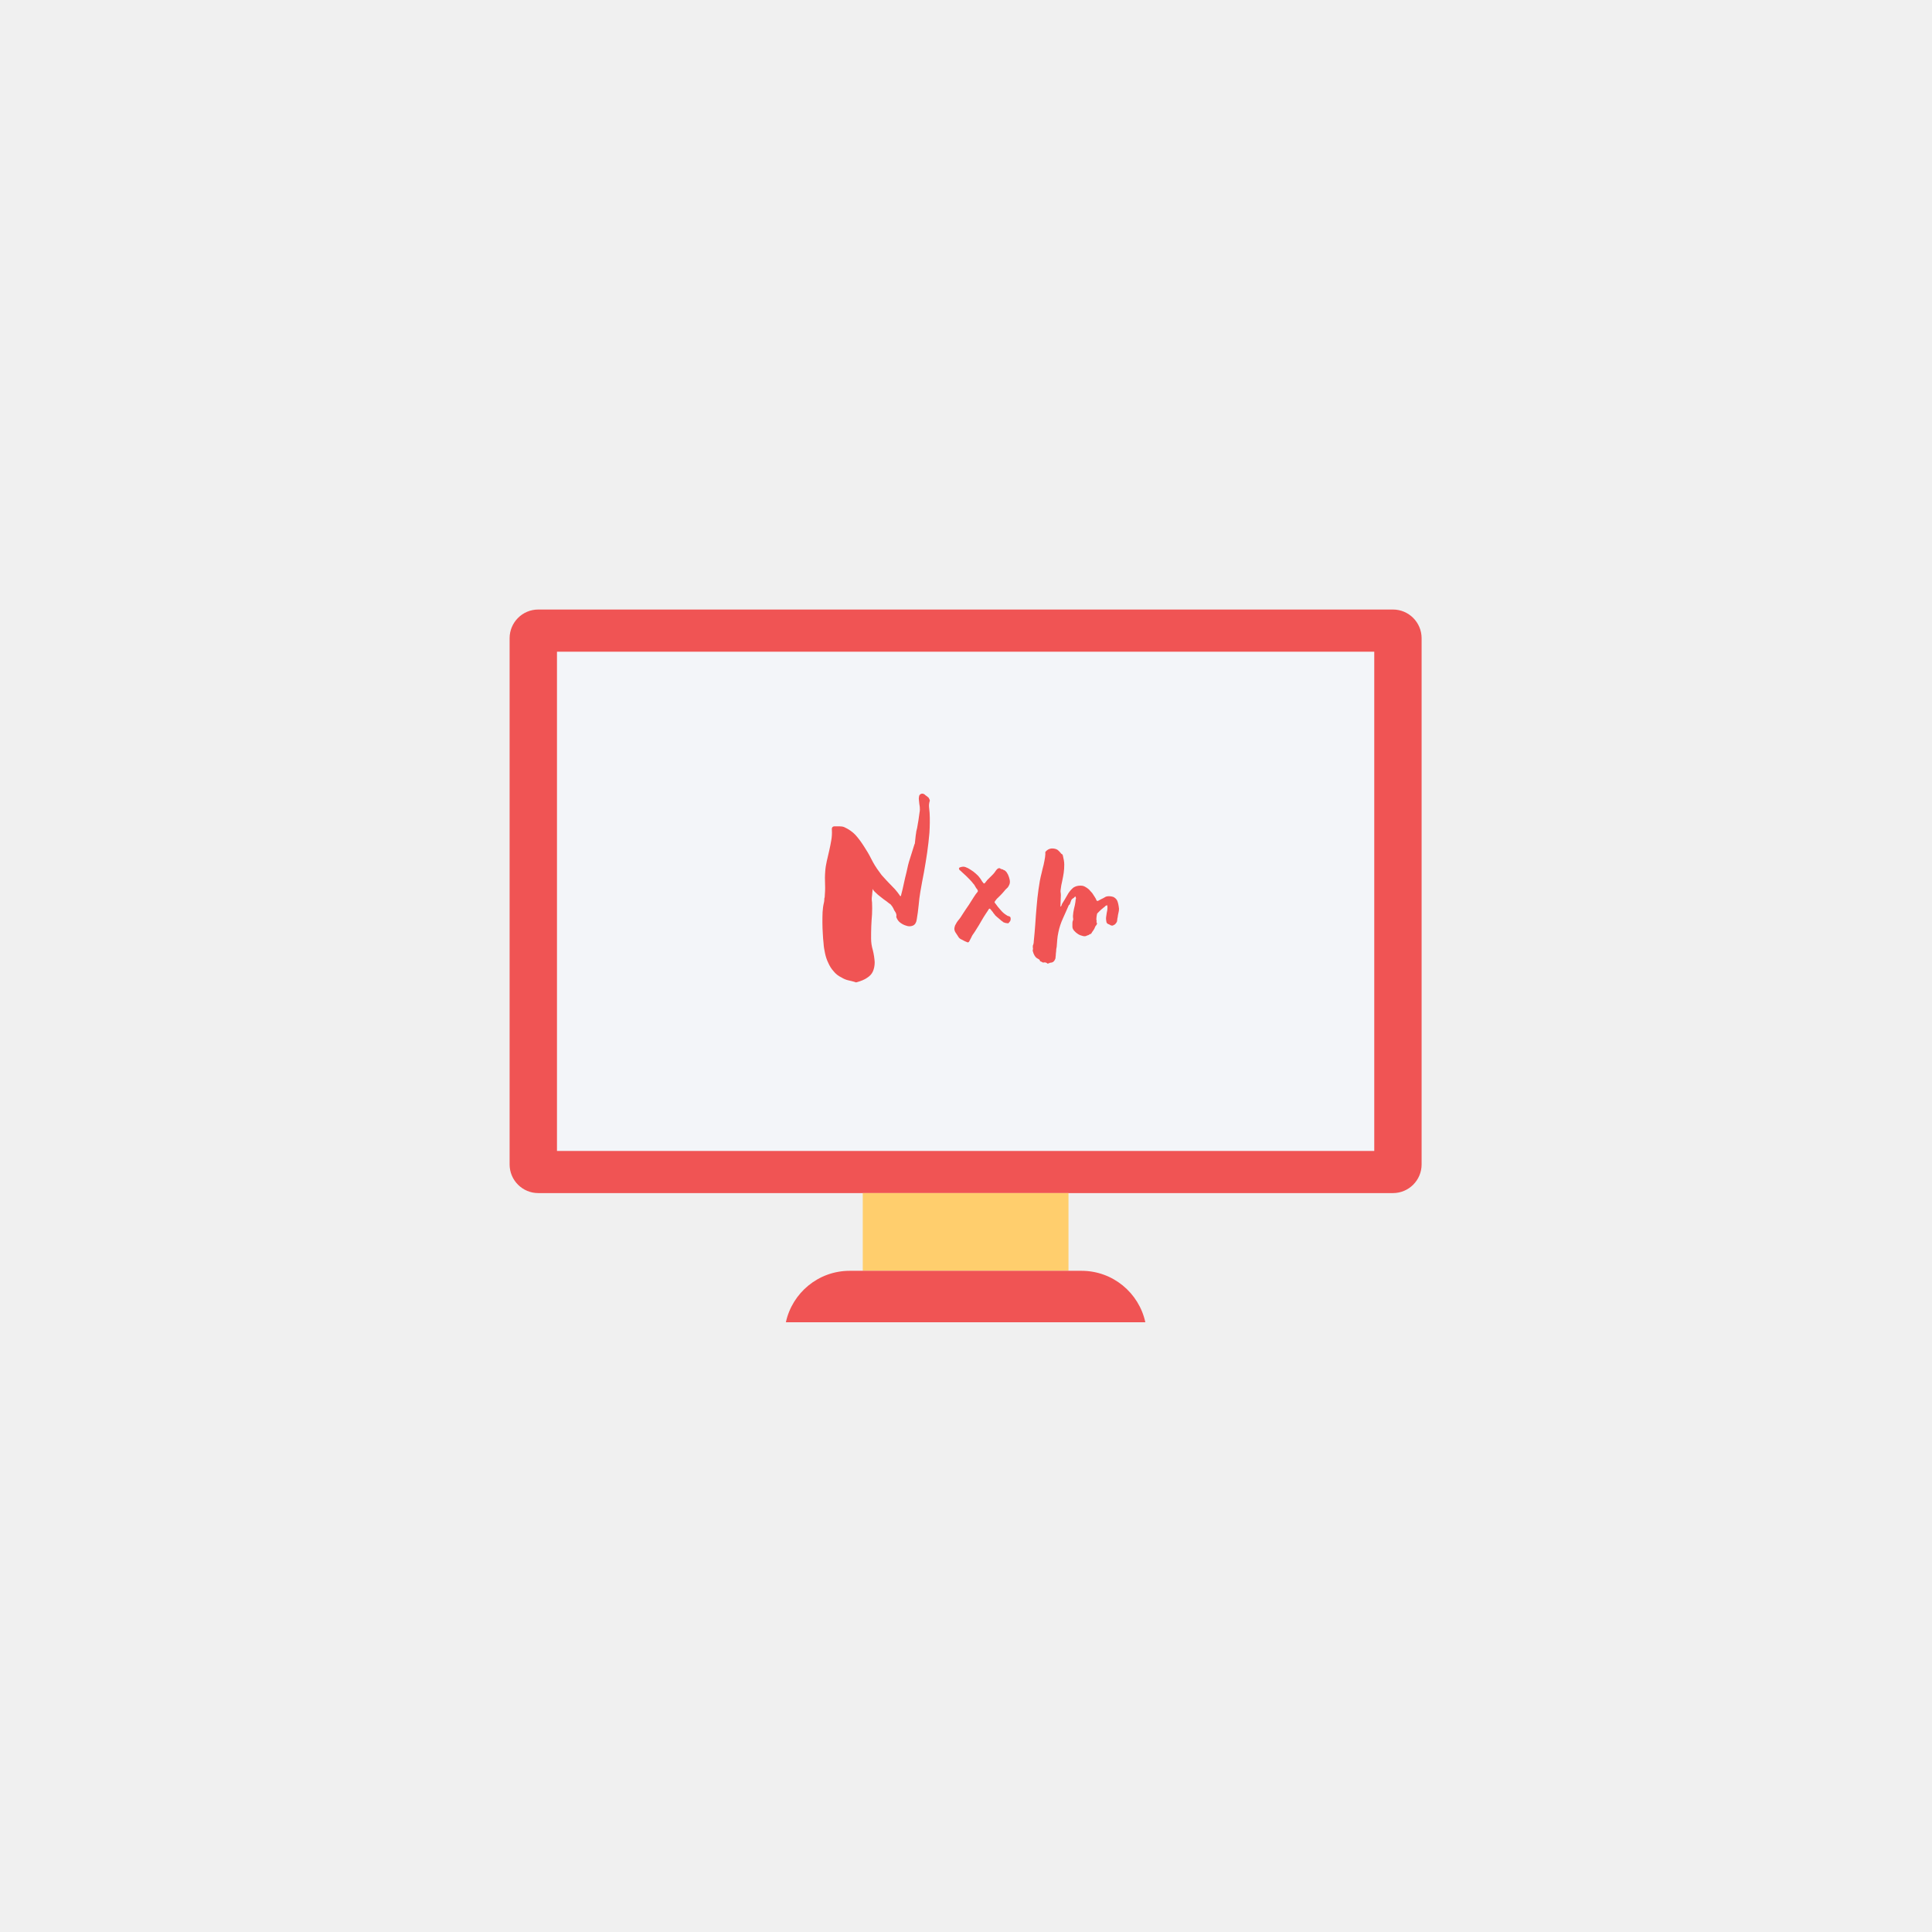
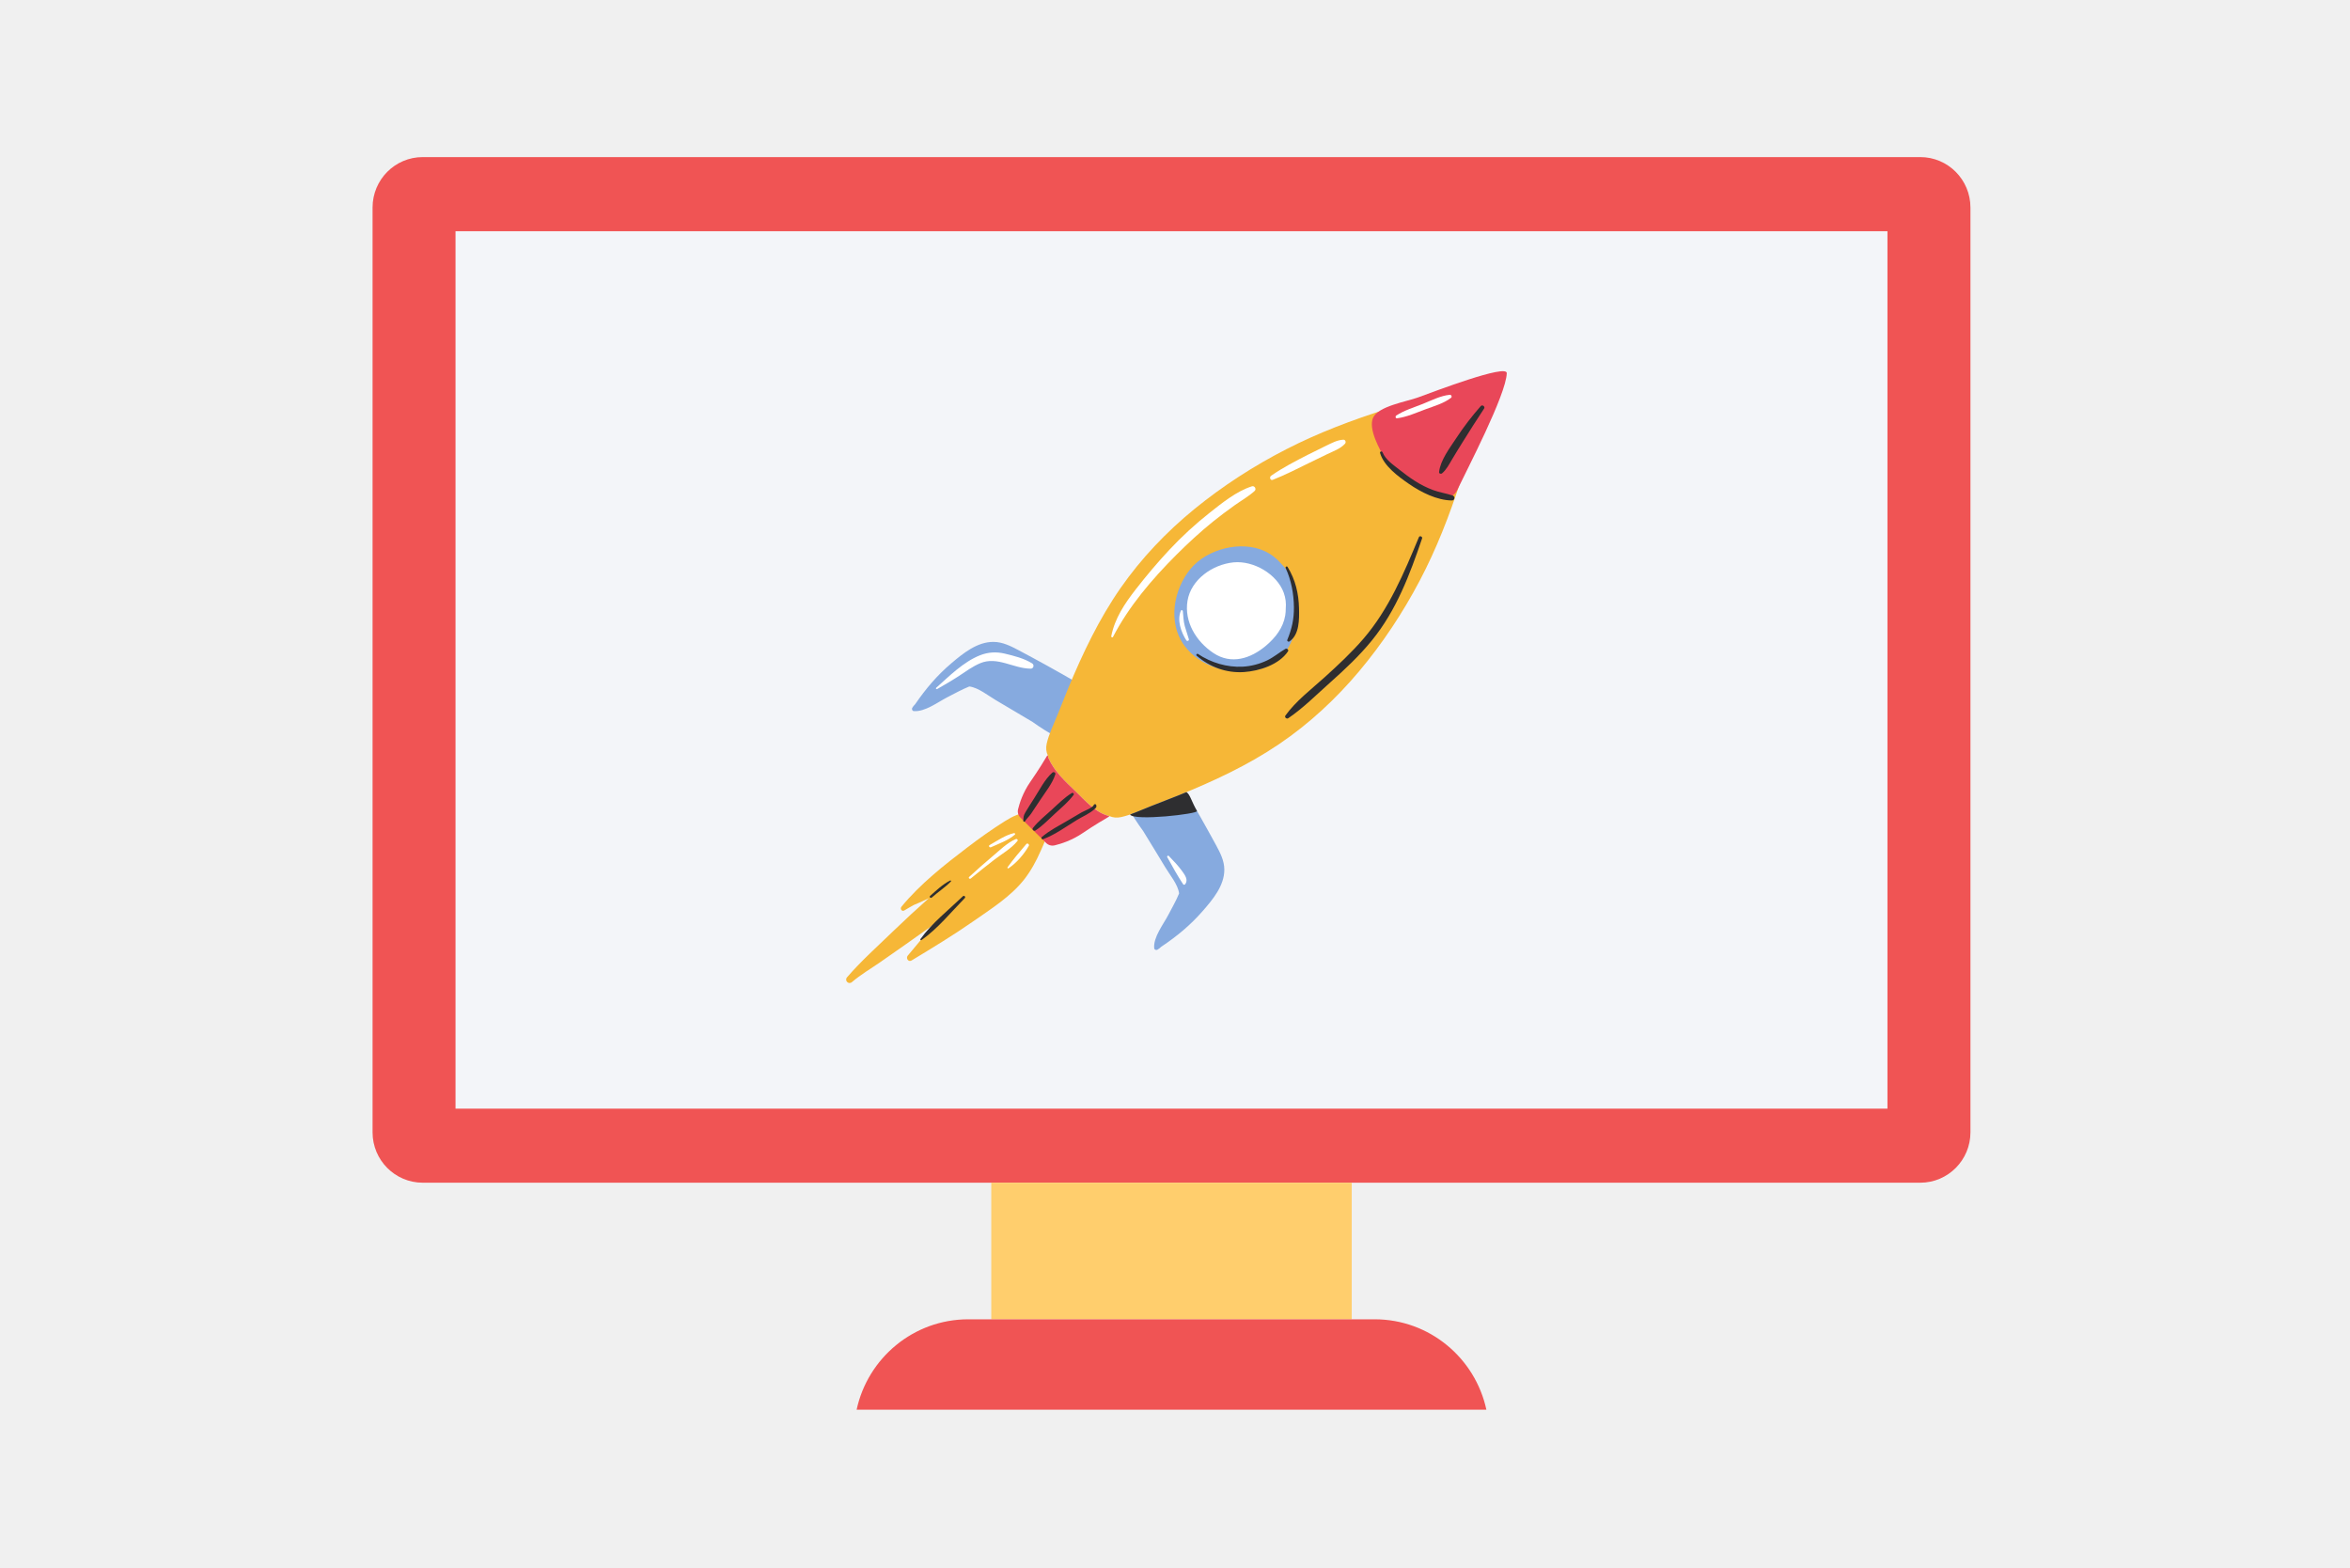
- <svg xmlns="http://www.w3.org/2000/svg" width="375" viewBox="0 0 375 375" height="375" version="1.0">
+ <svg xmlns="http://www.w3.org/2000/svg" width="224.88" viewBox="0 0 224.88 150" height="150" version="1.0">
  <defs>
    <clipPath id="a">
-       <path d="M 98.609 118.324 L 276 118.324 L 276 232 L 98.609 232 Z M 98.609 118.324" />
+       <path d="M 74.625 45.625 L 150.332 45.625 L 150.332 92.848 L 74.625 92.848 Z M 74.625 45.625" />
    </clipPath>
    <clipPath id="b">
-       <path d="M 152 246 L 223 246 L 223 256.648 L 152 256.648 Z M 152 246" />
+       <path d="M 35.379 15.031 L 188.91 15.031 L 188.91 114 L 35.379 114 Z M 35.379 15.031" />
+     </clipPath>
+     <clipPath id="c">
+       <path d="M 81 126 L 143 126 L 143 134.895 L 81 134.895 Z M 81 126" />
+     </clipPath>
+     <clipPath id="d">
+       <path d="M 80.969 39 L 139.891 39 L 139.891 94.055 L 80.969 94.055 Z M 80.969 39" />
+     </clipPath>
+     <clipPath id="e">
+       <path d="M 97 35 L 144.242 35 L 144.242 81 L 97 81 Z M 97 35" />
    </clipPath>
  </defs>
  <g clip-path="url(#a)">
-     <path fill="#F05454" d="M 275.934 226.012 C 275.934 229.082 273.445 231.578 270.371 231.578 L 104.477 231.578 C 101.402 231.578 98.914 229.082 98.914 226.012 L 98.914 123.883 C 98.914 120.805 101.402 118.309 104.477 118.309 L 270.371 118.309 C 273.445 118.309 275.934 120.805 275.934 123.883 L 275.934 226.012" />
+     <path fill="#FFF" d="M 64.105 45.938 L 150.359 45.938 L 150.359 92.535 L 64.105 92.535 Z M 64.105 45.938" />
+     <path fill="#070404" d="M 150.359 92.848 L 64.105 92.848 C 63.93 92.848 63.789 92.711 63.789 92.535 L 63.789 45.938 C 63.789 45.762 63.93 45.625 64.105 45.625 L 150.359 45.625 C 150.539 45.625 150.68 45.762 150.68 45.938 L 150.68 92.535 C 150.68 92.711 150.539 92.848 150.359 92.848 Z M 64.422 92.219 L 150.043 92.219 L 150.043 46.254 L 64.422 46.254 Z M 64.422 92.219" />
  </g>
-   <path fill="#F3F5F9" d="M 266.742 223.398 L 108.109 223.398 L 108.109 126.496 L 266.742 126.496 L 266.742 223.398" />
-   <path fill="#FFCE6D" d="M 207.391 246.664 L 167.461 246.664 L 167.461 231.578 L 207.391 231.578 L 207.391 246.664" />
  <g clip-path="url(#b)">
-     <path fill="#F05454" d="M 222.309 256.648 C 221.074 250.941 216 246.664 209.93 246.664 L 164.918 246.664 C 158.848 246.664 153.773 250.941 152.539 256.648 L 222.309 256.648" />
+     <path fill="#F05454" d="M 188.559 108.352 C 188.559 111.008 186.41 113.172 183.754 113.172 L 40.457 113.172 C 37.797 113.172 35.652 111.008 35.652 108.352 L 35.652 19.859 C 35.652 17.195 37.797 15.031 40.457 15.031 L 183.754 15.031 C 186.41 15.031 188.559 17.195 188.559 19.859 L 188.559 108.352" />
  </g>
-   <g fill="#F05454">
-     <g>
-       <g>
-         <path d="M 17.242 -5.809 C 17.098 -5.883 17.059 -5.918 17.059 -5.992 C 16.766 -6.398 16.473 -6.801 16.141 -7.168 C 15.773 -7.535 15.441 -7.906 15.074 -8.273 C 14.707 -8.641 14.375 -9.008 14.043 -9.375 C 13.676 -9.742 13.383 -10.109 13.09 -10.551 C 12.5 -11.324 11.984 -12.168 11.543 -13.051 C 11.102 -13.934 10.625 -14.742 10.109 -15.516 C 9.594 -16.324 9.082 -17.023 8.492 -17.684 C 7.906 -18.309 7.168 -18.824 6.285 -19.227 C 5.992 -19.34 5.699 -19.375 5.406 -19.375 C 5.109 -19.375 4.816 -19.375 4.523 -19.375 C 4.043 -19.41 3.824 -19.156 3.898 -18.641 C 3.934 -17.977 3.898 -17.352 3.785 -16.691 C 3.676 -16.031 3.531 -15.332 3.383 -14.668 C 3.234 -13.969 3.051 -13.273 2.906 -12.609 C 2.758 -11.949 2.648 -11.285 2.609 -10.66 C 2.535 -9.781 2.535 -8.934 2.574 -8.125 C 2.609 -7.281 2.574 -6.434 2.5 -5.59 C 2.426 -5.441 2.426 -5.258 2.426 -5.109 C 2.426 -4.926 2.391 -4.742 2.352 -4.559 C 2.207 -3.969 2.133 -3.383 2.094 -2.719 C 2.059 -2.059 2.059 -1.359 2.059 -0.66 C 2.059 0.035 2.094 0.734 2.133 1.398 C 2.168 2.094 2.207 2.719 2.281 3.309 C 2.316 3.969 2.426 4.633 2.574 5.293 C 2.719 5.957 2.906 6.543 3.199 7.133 C 3.457 7.719 3.785 8.273 4.227 8.75 C 4.633 9.266 5.148 9.668 5.773 9.965 C 6.176 10.219 6.617 10.406 7.094 10.516 C 7.574 10.625 8.051 10.734 8.492 10.883 C 8.531 10.918 8.566 10.918 8.602 10.918 C 8.602 10.918 8.641 10.883 8.715 10.883 C 9.559 10.66 10.258 10.367 10.773 10 C 11.285 9.668 11.656 9.266 11.875 8.75 C 12.094 8.234 12.207 7.648 12.207 6.984 C 12.168 6.324 12.059 5.516 11.84 4.633 C 11.617 3.898 11.508 3.16 11.508 2.391 C 11.508 1.617 11.508 0.844 11.543 0.035 C 11.582 -0.734 11.617 -1.508 11.691 -2.316 C 11.727 -3.125 11.727 -3.898 11.691 -4.633 C 11.617 -5.074 11.617 -5.477 11.691 -5.918 C 11.727 -6.359 11.766 -6.801 11.84 -7.281 C 11.84 -7.133 11.984 -6.875 12.316 -6.582 C 12.609 -6.285 12.977 -5.957 13.383 -5.66 C 13.785 -5.332 14.191 -5.035 14.559 -4.781 C 14.926 -4.484 15.148 -4.301 15.293 -4.227 C 15.516 -3.969 15.699 -3.715 15.809 -3.492 C 15.918 -3.199 16.066 -2.941 16.25 -2.684 C 16.398 -2.426 16.473 -2.133 16.398 -1.801 C 16.398 -1.766 16.398 -1.727 16.434 -1.691 C 16.434 -1.656 16.473 -1.617 16.473 -1.582 C 16.656 -1.176 16.91 -0.844 17.242 -0.625 C 17.535 -0.406 17.906 -0.219 18.273 -0.109 C 18.75 0.074 19.191 0.074 19.633 -0.109 C 20.035 -0.293 20.293 -0.699 20.367 -1.285 C 20.516 -2.207 20.66 -3.125 20.734 -4.008 C 20.809 -4.891 20.918 -5.773 21.066 -6.656 C 21.285 -7.906 21.508 -9.156 21.766 -10.441 C 21.984 -11.691 22.207 -12.977 22.391 -14.266 C 22.574 -15.551 22.723 -16.84 22.832 -18.125 C 22.906 -19.41 22.941 -20.699 22.867 -21.984 C 22.832 -22.352 22.793 -22.758 22.758 -23.125 C 22.723 -23.492 22.758 -23.898 22.906 -24.34 C 22.906 -24.41 22.906 -24.484 22.832 -24.633 C 22.758 -24.742 22.723 -24.852 22.684 -24.926 C 22.535 -25.035 22.426 -25.148 22.281 -25.258 C 22.133 -25.332 22.023 -25.441 21.91 -25.551 C 21.656 -25.734 21.398 -25.773 21.176 -25.66 C 20.957 -25.551 20.809 -25.367 20.809 -25.109 C 20.773 -24.965 20.773 -24.816 20.773 -24.668 C 20.773 -24.523 20.809 -24.41 20.809 -24.301 C 20.848 -23.934 20.883 -23.531 20.957 -23.16 C 20.992 -22.793 20.992 -22.426 20.918 -22.098 C 20.848 -21.582 20.773 -21.066 20.699 -20.551 C 20.625 -20.035 20.516 -19.559 20.441 -19.043 C 20.406 -18.898 20.367 -18.75 20.332 -18.602 C 20.293 -18.457 20.258 -18.309 20.258 -18.16 C 20.184 -17.793 20.148 -17.426 20.109 -17.059 C 20.074 -16.691 20.035 -16.359 20 -16.031 L 19.926 -15.883 C 19.633 -15 19.375 -14.082 19.082 -13.199 C 18.785 -12.316 18.566 -11.398 18.383 -10.477 C 18.199 -9.742 18.016 -9.008 17.867 -8.273 C 17.723 -7.535 17.535 -6.801 17.352 -6.102 C 17.352 -5.992 17.316 -5.883 17.242 -5.809 Z M 17.242 -5.809" transform="translate(157.57 179.766)" />
-       </g>
-     </g>
+   <path fill="#F3F5F9" d="M 180.617 106.086 L 43.59 106.086 L 43.59 22.125 L 180.617 22.125 L 180.617 106.086" />
+   <path fill="#FFCE6D" d="M 129.352 126.242 L 94.859 126.242 L 94.859 113.172 L 129.352 113.172 L 129.352 126.242" />
+   <g clip-path="url(#c)">
+     <path fill="#F05454" d="M 142.238 134.895 C 141.172 129.949 136.789 126.242 131.547 126.242 L 92.664 126.242 C 87.418 126.242 83.039 129.949 81.973 134.895 L 142.238 134.895" />
  </g>
-   <g fill="#F05454">
-     <g>
-       <g>
-         <path d="M 9.301 -10.992 C 9.043 -11.031 8.824 -11.102 8.676 -11.25 C 8.641 -11.25 8.602 -11.25 8.566 -11.25 C 8.531 -11.25 8.492 -11.25 8.457 -11.25 C 8.234 -11.176 8.09 -11.031 7.977 -10.883 L 7.609 -10.367 C 7.316 -10 6.984 -9.707 6.691 -9.41 C 6.359 -9.117 6.066 -8.785 5.809 -8.418 C 5.66 -8.234 5.551 -8.234 5.441 -8.418 C 5.293 -8.566 5.148 -8.785 5.035 -9.008 C 4.891 -9.227 4.707 -9.484 4.449 -9.781 C 4.156 -10.074 3.859 -10.332 3.531 -10.59 C 3.16 -10.844 2.832 -11.066 2.5 -11.25 C 2.133 -11.434 1.84 -11.543 1.582 -11.543 C 1.434 -11.543 1.215 -11.508 0.992 -11.434 C 0.734 -11.359 0.66 -11.215 0.809 -10.992 C 0.809 -10.918 0.844 -10.883 0.918 -10.844 C 0.957 -10.809 0.992 -10.773 1.066 -10.734 C 1.215 -10.59 1.434 -10.367 1.691 -10.148 C 1.949 -9.926 2.207 -9.668 2.465 -9.41 C 2.719 -9.156 2.977 -8.898 3.199 -8.641 C 3.418 -8.383 3.566 -8.16 3.715 -8.016 C 3.785 -7.867 3.898 -7.719 3.969 -7.574 C 4.043 -7.426 4.156 -7.281 4.266 -7.168 C 4.375 -7.023 4.41 -6.875 4.41 -6.801 C 4.41 -6.727 4.34 -6.617 4.227 -6.508 C 4.082 -6.359 3.898 -6.066 3.602 -5.625 C 3.309 -5.148 2.977 -4.633 2.648 -4.117 C 2.281 -3.602 1.949 -3.09 1.656 -2.648 C 1.359 -2.168 1.141 -1.875 1.066 -1.727 C 0.918 -1.508 0.734 -1.285 0.551 -1.066 C 0.367 -0.844 0.219 -0.59 0.109 -0.367 C -0.035 -0.148 -0.109 0.109 -0.148 0.367 C -0.184 0.66 -0.109 0.918 0.035 1.176 C 0.219 1.469 0.406 1.727 0.59 2.023 C 0.734 2.316 0.992 2.5 1.359 2.648 C 1.508 2.719 1.691 2.832 1.84 2.906 C 1.984 2.977 2.168 3.051 2.352 3.125 C 2.5 3.199 2.609 3.125 2.719 2.977 C 2.867 2.719 3.016 2.426 3.16 2.133 C 3.273 1.84 3.457 1.582 3.676 1.285 C 3.75 1.215 3.898 0.918 4.191 0.477 C 4.484 0.035 4.781 -0.477 5.074 -0.992 C 5.367 -1.508 5.66 -1.984 5.957 -2.426 C 6.25 -2.867 6.434 -3.125 6.508 -3.273 C 6.582 -3.418 6.691 -3.457 6.84 -3.309 C 6.91 -3.234 6.949 -3.16 6.984 -3.125 C 7.094 -2.977 7.207 -2.867 7.316 -2.719 C 7.391 -2.574 7.5 -2.426 7.648 -2.281 C 7.719 -2.133 7.832 -2.023 7.941 -1.949 C 8.016 -1.875 8.125 -1.766 8.273 -1.656 C 8.418 -1.508 8.602 -1.398 8.75 -1.25 C 8.898 -1.102 9.043 -0.992 9.227 -0.883 C 9.301 -0.773 9.449 -0.699 9.633 -0.66 C 9.742 -0.625 9.852 -0.59 9.965 -0.59 C 10.074 -0.59 10.184 -0.551 10.332 -0.551 C 10.367 -0.625 10.406 -0.66 10.477 -0.734 C 10.551 -0.809 10.59 -0.883 10.66 -0.957 C 10.773 -1.141 10.809 -1.398 10.734 -1.691 C 10.699 -1.801 10.59 -1.875 10.406 -1.949 C 10.332 -1.949 10.219 -1.949 10.148 -2.023 C 9.633 -2.316 9.227 -2.648 8.859 -3.09 C 8.492 -3.492 8.125 -3.934 7.793 -4.41 C 7.684 -4.523 7.648 -4.594 7.648 -4.668 C 7.648 -4.707 7.684 -4.781 7.793 -4.926 C 8.016 -5.258 8.309 -5.551 8.641 -5.844 C 8.934 -6.141 9.227 -6.434 9.523 -6.801 C 9.668 -6.984 9.816 -7.168 10.035 -7.352 C 10.219 -7.5 10.367 -7.719 10.477 -7.977 C 10.625 -8.273 10.66 -8.602 10.59 -8.969 C 10.516 -9.34 10.406 -9.668 10.258 -10 C 10.184 -10.148 10.074 -10.293 10 -10.441 C 9.891 -10.59 9.781 -10.699 9.633 -10.809 C 9.559 -10.844 9.523 -10.883 9.449 -10.883 C 9.375 -10.883 9.34 -10.918 9.301 -10.992 Z M 9.301 -10.992" transform="translate(185.398 179.766)" />
-       </g>
-     </g>
+   <path fill="#86AADF" d="M 123.375 54.453 C 123.207 54.219 123.012 53.996 122.805 53.789 C 122.336 53.242 121.781 52.812 121.145 52.52 C 120.461 52.199 119.652 52.031 118.809 52.031 C 116.855 52.031 114.867 52.906 113.742 54.266 C 112.141 56.195 111.379 59.527 113.121 61.906 C 114.32 63.543 116.34 64.484 118.664 64.484 C 119.195 64.484 119.73 64.438 120.254 64.336 C 122.68 63.879 124.199 61.906 124.43 58.918 C 124.57 57.074 124.227 55.613 123.375 54.453 Z M 114.844 78.125 C 114.328 77.219 113.801 76.324 113.27 75.43 C 112.828 74.688 112.43 73.938 111.758 73.379 C 111.574 73.227 111.332 73.348 111.238 73.535 C 111.199 73.52 111.156 73.512 111.109 73.512 C 109.805 73.488 108.113 73.164 106.84 73.41 C 106.141 73.547 106.461 74.547 106.98 75.383 C 107.121 75.723 107.293 76.047 107.48 76.367 C 107.613 76.656 107.777 76.938 107.902 77.18 C 108.34 78.008 108.852 78.777 109.395 79.523 C 109.523 79.73 109.648 79.938 109.777 80.148 C 110.355 81.094 110.938 82.035 111.508 82.988 C 111.914 83.676 112.734 84.645 112.832 85.492 C 112.539 86.207 112.141 86.891 111.793 87.559 C 111.316 88.465 110.352 89.684 110.449 90.738 C 110.461 90.871 110.637 90.941 110.746 90.883 C 110.887 90.805 111.004 90.707 111.113 90.602 C 112.609 89.602 113.898 88.543 115.086 87.18 C 116.051 86.078 117.168 84.75 117.16 83.207 C 117.156 82.344 116.762 81.598 116.359 80.852 C 115.867 79.938 115.352 79.031 114.844 78.125 Z M 104.879 67.262 C 104.891 67.301 104.902 67.344 104.902 67.391 C 104.926 68.676 105.254 70.344 105.004 71.602 C 104.867 72.289 103.852 71.973 103.004 71.461 C 102.66 71.32 102.332 71.152 102.008 70.969 C 101.711 70.84 101.426 70.676 101.184 70.555 C 100.344 70.121 99.562 69.617 98.809 69.082 C 98.598 68.957 98.387 68.828 98.172 68.703 C 97.215 68.133 96.258 67.559 95.293 66.996 C 94.598 66.594 93.617 65.785 92.754 65.688 C 92.031 65.98 91.336 66.371 90.66 66.715 C 89.738 67.188 88.504 68.137 87.438 68.043 C 87.301 68.031 87.23 67.855 87.289 67.746 C 87.367 67.609 87.465 67.492 87.574 67.387 C 88.59 65.91 89.66 64.637 91.043 63.465 C 92.164 62.516 93.508 61.414 95.07 61.422 C 95.945 61.426 96.703 61.816 97.461 62.211 C 98.387 62.699 99.305 63.203 100.223 63.707 C 101.141 64.211 102.051 64.734 102.957 65.258 C 103.711 65.695 104.469 66.086 105.035 66.75 C 105.191 66.93 105.066 67.172 104.879 67.262" />
+   <g clip-path="url(#d)">
+     <path fill="#F6B737" d="M 123.172 54.598 C 123.004 54.371 122.816 54.156 122.617 53.957 C 122.191 53.453 121.66 53.035 121.039 52.742 C 118.762 51.684 115.512 52.523 113.938 54.422 C 112.281 56.422 111.738 59.59 113.324 61.758 C 114.883 63.887 117.68 64.566 120.207 64.094 C 122.844 63.594 123.988 61.363 124.176 58.898 C 124.293 57.387 124.094 55.855 123.172 54.598 Z M 139.754 46.09 C 138.68 49.363 137.465 52.516 135.852 55.574 C 134.234 58.645 132.297 61.57 130.059 64.234 C 127.832 66.883 125.273 69.258 122.395 71.207 C 119.387 73.242 116.074 74.777 112.707 76.137 C 111.84 76.484 110.973 76.824 110.102 77.156 C 109.191 77.504 108.246 77.977 107.293 78.184 C 106.879 78.277 106.508 78.238 106.172 78.094 C 106.16 78.09 106.145 78.09 106.129 78.086 C 104.773 77.727 103.906 76.66 102.938 75.734 C 101.926 74.762 100.887 73.816 100.316 72.512 C 100.289 72.449 100.281 72.387 100.289 72.324 C 100.113 71.977 100.066 71.59 100.164 71.152 C 100.375 70.211 100.852 69.281 101.203 68.387 C 101.543 67.523 101.887 66.668 102.238 65.816 C 103.617 62.492 105.176 59.223 107.238 56.258 C 109.215 53.422 111.621 50.895 114.309 48.699 C 117.012 46.496 119.977 44.582 123.086 42.988 C 126.191 41.398 129.387 40.195 132.703 39.141 C 132.742 39.047 132.836 38.98 132.949 39.02 C 133.703 39.258 134.328 40.012 134.906 40.527 C 135.441 41 136.367 41.578 136.562 42.289 C 137.281 42.48 137.867 43.391 138.348 43.918 C 138.867 44.492 139.633 45.105 139.875 45.848 C 139.914 45.961 139.848 46.055 139.754 46.09 Z M 100.332 79.004 C 100.355 79.84 99.898 80.703 99.574 81.449 C 99.156 82.406 98.656 83.324 98.012 84.148 C 96.719 85.793 94.824 86.98 93.117 88.172 C 91.207 89.504 89.227 90.699 87.234 91.906 C 86.922 92.094 86.664 91.684 86.867 91.441 C 87.719 90.426 88.57 89.383 89.469 88.391 C 89.363 88.461 89.258 88.535 89.152 88.605 C 88.34 89.184 87.527 89.766 86.711 90.336 C 85.891 90.906 85.074 91.48 84.258 92.051 C 83.352 92.68 82.363 93.258 81.527 93.973 C 81.203 94.25 80.785 93.832 81.059 93.512 C 82.402 91.953 83.98 90.551 85.457 89.117 C 86.578 88.035 87.723 86.977 88.887 85.945 C 88.41 86.18 87.926 86.402 87.434 86.602 C 87.133 86.773 86.828 86.941 86.535 87.121 C 86.297 87.262 86.109 86.953 86.258 86.77 C 88.027 84.609 90.371 82.762 92.59 81.074 C 93.742 80.195 94.93 79.352 96.16 78.578 C 96.879 78.129 97.68 77.711 98.504 77.797 C 99.445 77.672 100.301 77.898 100.332 79.004" />
  </g>
-   <g fill="#F05454">
-     <g>
-       <g>
-         <path d="M 14.707 -4.043 C 14.742 -3.824 14.742 -3.676 14.742 -3.531 C 14.742 -3.383 14.707 -3.234 14.707 -3.09 C 14.633 -2.719 14.559 -2.391 14.523 -2.023 C 14.449 -1.656 14.449 -1.324 14.523 -0.957 C 14.523 -0.625 14.742 -0.406 15.109 -0.332 C 15.148 -0.258 15.184 -0.258 15.223 -0.258 C 15.223 -0.258 15.258 -0.219 15.332 -0.184 C 15.59 -0.074 15.809 -0.074 15.957 -0.219 C 16.102 -0.258 16.215 -0.332 16.324 -0.477 C 16.398 -0.59 16.508 -0.699 16.582 -0.844 L 16.582 -0.883 C 16.617 -1.066 16.656 -1.215 16.656 -1.359 C 16.656 -1.469 16.691 -1.582 16.727 -1.727 C 16.766 -2.023 16.801 -2.316 16.875 -2.574 C 16.949 -2.832 16.984 -3.09 16.984 -3.383 C 16.949 -3.676 16.91 -4.008 16.84 -4.301 C 16.766 -4.594 16.691 -4.891 16.543 -5.109 C 16.398 -5.332 16.215 -5.477 15.992 -5.625 C 15.734 -5.734 15.406 -5.809 15.035 -5.809 C 14.668 -5.809 14.41 -5.734 14.266 -5.625 C 14.043 -5.477 13.785 -5.367 13.566 -5.258 C 13.344 -5.148 13.125 -5.035 12.941 -4.926 C 12.906 -4.891 12.867 -4.891 12.832 -4.891 L 12.719 -4.891 C 12.609 -5 12.535 -5.148 12.5 -5.293 C 12.426 -5.441 12.352 -5.551 12.281 -5.66 C 12.133 -5.883 11.984 -6.102 11.801 -6.398 C 11.582 -6.656 11.359 -6.91 11.141 -7.133 C 10.883 -7.352 10.625 -7.535 10.332 -7.684 C 10.035 -7.832 9.781 -7.867 9.523 -7.867 C 8.859 -7.867 8.309 -7.684 7.941 -7.316 C 7.535 -6.949 7.207 -6.508 6.949 -6.031 C 6.656 -5.477 6.285 -4.891 5.918 -4.301 C 5.883 -4.117 5.809 -3.934 5.66 -3.785 C 5.59 -3.859 5.59 -3.934 5.625 -4.008 C 5.625 -4.34 5.66 -4.668 5.66 -5 C 5.66 -5.293 5.699 -5.625 5.699 -5.957 C 5.699 -6.141 5.699 -6.324 5.66 -6.508 C 5.625 -6.656 5.625 -6.875 5.66 -7.094 C 5.734 -7.648 5.809 -8.199 5.957 -8.75 C 6.066 -9.266 6.176 -9.816 6.25 -10.332 C 6.324 -10.844 6.359 -11.398 6.359 -11.949 C 6.359 -12.465 6.25 -13.051 6.102 -13.641 C 6.102 -13.676 6.066 -13.715 6.066 -13.785 C 6.031 -13.824 6.031 -13.859 6.031 -13.898 C 5.809 -14.008 5.66 -14.156 5.516 -14.375 C 5.367 -14.559 5.184 -14.707 5 -14.852 C 4.633 -15.035 4.227 -15.109 3.824 -15.074 C 3.383 -15 3.051 -14.816 2.758 -14.484 C 2.684 -14.41 2.648 -14.34 2.684 -14.34 C 2.684 -14.117 2.684 -13.969 2.684 -13.859 C 2.648 -13.715 2.648 -13.602 2.648 -13.492 C 2.574 -12.977 2.465 -12.426 2.352 -11.91 C 2.207 -11.398 2.094 -10.883 1.984 -10.406 C 1.691 -9.301 1.508 -8.234 1.359 -7.133 C 1.215 -6.031 1.066 -4.891 0.992 -3.785 C 0.883 -2.648 0.809 -1.508 0.734 -0.406 C 0.66 0.699 0.551 1.84 0.441 2.941 C 0.441 3.273 0.367 3.566 0.258 3.785 L 0.258 4.082 C 0.258 4.191 0.258 4.266 0.293 4.34 C 0.293 4.41 0.293 4.484 0.258 4.559 C 0.219 4.668 0.219 4.816 0.293 4.965 C 0.332 5.148 0.406 5.332 0.477 5.477 C 0.551 5.66 0.66 5.809 0.773 5.957 C 0.883 6.102 0.992 6.176 1.066 6.215 C 1.176 6.285 1.285 6.359 1.434 6.434 C 1.582 6.508 1.656 6.656 1.656 6.801 C 1.801 6.84 1.984 6.91 2.207 7.059 L 2.316 7.059 C 2.648 6.984 2.906 7.059 3.125 7.281 C 3.273 7.242 3.383 7.207 3.531 7.133 C 3.641 7.094 3.785 7.059 3.934 7.059 C 4.227 6.984 4.449 6.766 4.594 6.398 C 4.633 6.324 4.668 6.215 4.668 6.102 C 4.668 5.992 4.668 5.883 4.707 5.734 C 4.707 5.441 4.742 5.184 4.781 4.891 C 4.781 4.594 4.816 4.301 4.891 4.008 C 4.926 3.531 4.965 3.051 5 2.609 C 5.035 2.168 5.109 1.691 5.219 1.176 C 5.406 0.258 5.699 -0.625 6.102 -1.508 C 6.469 -2.352 6.875 -3.199 7.242 -4.082 C 7.281 -4.117 7.316 -4.156 7.391 -4.191 C 7.426 -4.227 7.465 -4.301 7.5 -4.449 C 7.574 -4.633 7.648 -4.816 7.719 -5.035 C 7.793 -5.219 7.977 -5.367 8.234 -5.516 C 8.273 -5.516 8.309 -5.551 8.309 -5.59 C 8.309 -5.625 8.309 -5.66 8.383 -5.66 C 8.457 -5.699 8.531 -5.734 8.566 -5.773 C 8.566 -5.699 8.566 -5.625 8.602 -5.551 C 8.602 -5.477 8.641 -5.441 8.641 -5.406 C 8.566 -5.184 8.531 -4.965 8.531 -4.742 C 8.492 -4.523 8.457 -4.301 8.418 -4.082 C 8.309 -3.641 8.199 -3.199 8.125 -2.719 C 8.051 -2.242 8.016 -1.801 8.09 -1.434 C 8.09 -1.398 8.09 -1.359 8.09 -1.324 C 8.09 -1.285 8.09 -1.25 8.09 -1.25 C 7.977 -0.992 7.941 -0.773 7.941 -0.59 C 7.941 -0.367 7.941 -0.148 7.941 0.109 C 7.941 0.367 8.051 0.625 8.273 0.883 C 8.492 1.141 8.75 1.359 9.043 1.543 C 9.34 1.727 9.633 1.84 9.965 1.91 C 10.258 1.984 10.516 1.984 10.734 1.84 C 10.844 1.801 10.957 1.766 11.066 1.727 C 11.141 1.691 11.25 1.617 11.359 1.543 C 11.398 1.543 11.434 1.508 11.508 1.508 C 11.543 1.508 11.582 1.469 11.617 1.398 C 11.727 1.215 11.84 1.031 11.984 0.844 C 12.133 0.66 12.242 0.441 12.352 0.148 C 12.391 0.035 12.465 -0.074 12.574 -0.184 C 12.648 -0.258 12.719 -0.406 12.719 -0.59 C 12.648 -0.66 12.609 -0.734 12.609 -0.809 C 12.609 -0.883 12.648 -0.957 12.648 -1.031 C 12.574 -1.25 12.574 -1.434 12.609 -1.617 C 12.609 -1.766 12.648 -1.949 12.684 -2.168 C 12.684 -2.242 12.719 -2.281 12.719 -2.316 C 12.719 -2.352 12.719 -2.391 12.758 -2.465 C 12.906 -2.609 13.051 -2.758 13.199 -2.906 C 13.344 -3.051 13.492 -3.199 13.676 -3.344 C 13.75 -3.383 13.824 -3.457 13.898 -3.531 C 13.969 -3.602 14.082 -3.676 14.191 -3.75 C 14.34 -3.934 14.484 -4.043 14.707 -4.043 Z M 14.707 -4.043" transform="translate(200.213 179.766)" />
-       </g>
-     </g>
+   <g clip-path="url(#e)">
+     <path fill="#E94759" d="M 135.66 38.043 C 134.598 38.43 131.883 38.867 131.391 39.98 C 130.926 41.043 132.004 42.977 132.523 43.867 C 133.199 45.023 138.273 49.367 139.457 46.871 C 140.34 45.008 144.129 37.773 144.188 35.707 C 144.215 34.801 137.289 37.449 135.66 38.043 Z M 106.129 78.086 C 106.137 78.086 106.141 78.086 106.148 78.09 C 106.129 78.125 106.105 78.156 106.066 78.176 C 105.723 78.375 104.781 78.922 103.566 79.742 C 102.547 80.43 101.508 80.75 100.922 80.891 C 100.629 80.961 100.32 80.875 100.109 80.664 L 98.562 79.141 L 97.652 78.238 C 97.438 78.027 97.352 77.727 97.422 77.438 C 97.562 76.859 97.887 75.836 98.586 74.828 C 99.418 73.629 99.973 72.703 100.172 72.363 C 100.195 72.324 100.227 72.297 100.266 72.277 C 100.273 72.293 100.281 72.309 100.289 72.324 C 100.281 72.387 100.289 72.449 100.316 72.512 C 100.887 73.816 101.926 74.762 102.938 75.734 C 103.906 76.66 104.773 77.727 106.129 78.086" />
  </g>
+   <path fill="#2E2E30" d="M 92.141 85.762 C 90.781 87.07 89.18 88.324 88.078 89.863 C 88.039 89.918 88.117 90 88.176 89.957 C 89.734 88.867 91 87.285 92.324 85.938 C 92.438 85.82 92.262 85.645 92.141 85.762 Z M 89.164 85.887 C 89.758 85.359 90.441 84.91 90.996 84.348 C 91.043 84.297 90.984 84.227 90.926 84.254 C 90.215 84.613 89.594 85.207 89.004 85.73 C 88.895 85.824 89.055 85.98 89.164 85.887 Z M 141.703 38.855 C 140.844 39.828 140.062 40.848 139.348 41.934 C 138.738 42.863 137.828 44.043 137.711 45.172 C 137.695 45.328 137.898 45.375 138 45.289 C 138.418 44.938 138.668 44.434 138.945 43.973 C 139.281 43.406 139.625 42.852 139.973 42.293 C 140.637 41.219 141.324 40.152 142.02 39.094 C 142.141 38.91 141.855 38.688 141.703 38.855 Z M 113.539 75.797 C 113.262 75.91 112.984 76.023 112.707 76.137 C 111.84 76.484 110.973 76.824 110.102 77.156 C 109.461 77.402 108.801 77.707 108.133 77.941 C 108.523 78.586 114.703 77.879 114.543 77.602 C 114.035 76.727 113.887 76.016 113.539 75.797 Z M 135.781 51.398 C 134.359 54.809 132.91 58.297 130.461 61.133 C 129.328 62.445 128.059 63.629 126.773 64.793 C 125.492 65.953 124.016 67.066 123.004 68.473 C 122.891 68.633 123.125 68.832 123.277 68.727 C 124.723 67.746 126.004 66.449 127.305 65.293 C 128.715 64.039 130.098 62.738 131.285 61.277 C 133.637 58.387 134.902 54.988 136.086 51.52 C 136.145 51.344 135.852 51.227 135.781 51.398 Z M 139.004 47.41 C 138.383 47.207 137.738 47.117 137.121 46.887 C 136.531 46.664 135.965 46.383 135.434 46.043 C 134.887 45.699 134.375 45.312 133.871 44.91 C 133.289 44.449 132.59 43.988 132.301 43.281 C 132.242 43.141 132.02 43.191 132.062 43.344 C 132.426 44.598 133.805 45.598 134.84 46.312 C 135.969 47.094 137.527 47.883 138.938 47.887 C 139.223 47.891 139.266 47.492 139.004 47.41 Z M 123.82 58.094 C 123.832 59.238 123.621 60.184 123.184 61.234 C 123.141 61.34 123.289 61.445 123.383 61.383 C 124.359 60.746 124.332 59.238 124.309 58.215 C 124.277 56.797 123.965 55.473 123.215 54.254 C 123.145 54.137 122.973 54.238 123.031 54.363 C 123.566 55.52 123.805 56.824 123.82 58.094 Z M 123.004 62.09 C 122.402 62.438 121.883 62.895 121.25 63.195 C 120.523 63.539 119.727 63.75 118.922 63.793 C 117.422 63.875 115.871 63.406 114.637 62.574 C 114.539 62.512 114.418 62.66 114.508 62.738 C 115.777 63.832 117.336 64.418 119.035 64.309 C 120.504 64.211 122.398 63.605 123.25 62.332 C 123.352 62.184 123.152 62.004 123.004 62.09 Z M 104.664 77.035 C 104.59 77.281 103.711 77.613 103.484 77.746 C 103.031 78.012 102.578 78.277 102.129 78.543 C 101.312 79.027 100.402 79.477 99.691 80.102 C 99.602 80.18 99.695 80.348 99.812 80.305 C 100.961 79.875 102.027 79.09 103.07 78.453 C 103.605 78.129 104.324 77.828 104.77 77.395 C 104.91 77.262 104.949 77.219 104.902 77.035 C 104.871 76.914 104.699 76.926 104.664 77.035 Z M 102.742 76.055 C 102.82 75.953 102.672 75.82 102.566 75.883 C 101.859 76.312 101.25 76.934 100.641 77.488 C 100.031 78.047 99.348 78.582 98.84 79.234 C 98.73 79.375 98.941 79.562 99.082 79.473 C 99.777 79.02 100.375 78.387 100.984 77.828 C 101.59 77.27 102.254 76.723 102.742 76.055 Z M 99.531 76.566 C 99.246 77 98.961 77.434 98.668 77.863 C 98.504 78.098 98.234 78.348 98.09 78.59 C 98.047 78.664 97.914 78.637 97.922 78.543 C 97.957 78.141 97.918 78.082 98.133 77.715 C 98.391 77.27 98.68 76.836 98.957 76.398 C 99.48 75.586 99.973 74.578 100.703 73.93 C 100.824 73.824 101.039 73.926 100.988 74.094 C 100.711 74.98 100.039 75.789 99.531 76.566" />
+   <path fill="#FFF" d="M 94.832 81.07 C 95.582 80.727 96.5 80.41 97.117 79.863 C 97.188 79.805 97.113 79.703 97.035 79.719 C 96.219 79.898 95.422 80.457 94.707 80.859 C 94.562 80.938 94.688 81.137 94.832 81.07 Z M 97.352 80.488 C 97.445 80.375 97.332 80.238 97.199 80.293 C 96.383 80.637 95.652 81.375 94.98 81.938 C 94.215 82.574 93.477 83.242 92.742 83.914 C 92.641 84.008 92.793 84.152 92.898 84.062 C 93.629 83.453 94.379 82.863 95.133 82.277 C 95.859 81.715 96.77 81.203 97.352 80.488 Z M 98.211 80.766 C 97.598 81.484 96.961 82.227 96.414 82.992 C 96.371 83.047 96.453 83.125 96.512 83.086 C 97.293 82.559 97.98 81.758 98.449 80.945 C 98.531 80.805 98.324 80.633 98.211 80.766 Z M 138.742 37.777 C 137.848 37.863 136.973 38.32 136.145 38.652 C 135.301 38.988 134.375 39.262 133.613 39.762 C 133.508 39.832 133.531 40.047 133.688 40.027 C 134.633 39.902 135.539 39.488 136.426 39.16 C 137.238 38.859 138.176 38.598 138.863 38.059 C 138.973 37.973 138.883 37.766 138.742 37.777 Z M 128.547 42.074 C 127.953 42.102 127.402 42.414 126.875 42.664 C 126.301 42.938 125.734 43.219 125.168 43.508 C 123.957 44.129 122.746 44.75 121.633 45.527 C 121.449 45.652 121.555 46.012 121.797 45.914 C 123.004 45.441 124.148 44.848 125.309 44.281 C 125.883 44.004 126.453 43.727 127.023 43.449 C 127.598 43.172 128.277 42.938 128.707 42.461 C 128.832 42.324 128.754 42.066 128.547 42.074 Z M 116.078 49.91 C 116.742 49.375 117.43 48.863 118.121 48.367 C 118.762 47.91 119.48 47.508 120.062 46.977 C 120.258 46.801 120.055 46.453 119.801 46.535 C 118.324 47.004 116.941 48.129 115.746 49.074 C 114.375 50.156 113.094 51.336 111.902 52.609 C 110.773 53.816 109.707 55.082 108.691 56.387 C 107.629 57.754 106.676 59.16 106.34 60.879 C 106.32 60.973 106.453 61.043 106.504 60.949 C 108.035 58.004 110.219 55.445 112.566 53.094 C 113.684 51.98 114.848 50.902 116.078 49.91 Z M 111.848 81.906 C 111.77 81.828 111.648 81.926 111.699 82.02 C 112.18 82.895 112.66 83.766 113.211 84.602 C 113.262 84.684 113.367 84.676 113.422 84.602 C 113.727 84.176 113.387 83.727 113.129 83.367 C 112.75 82.836 112.297 82.371 111.848 81.906 Z M 98.77 63.48 C 98 62.996 97.023 62.754 96.145 62.543 C 95.336 62.352 94.555 62.398 93.781 62.703 C 92.188 63.336 90.836 64.699 89.586 65.816 C 89.523 65.875 89.605 65.977 89.68 65.934 C 90.391 65.527 91.086 65.125 91.773 64.676 C 92.426 64.246 93.074 63.766 93.801 63.461 C 95.441 62.773 96.977 63.977 98.633 63.984 C 98.91 63.984 98.996 63.621 98.77 63.48 Z M 113.375 59.902 C 113.246 59.43 113.242 58.961 113.191 58.477 C 113.184 58.395 113.051 58.332 113.008 58.43 C 112.613 59.328 113.02 60.492 113.52 61.266 C 113.602 61.391 113.809 61.312 113.766 61.164 C 113.645 60.738 113.492 60.328 113.375 59.902 Z M 122.848 56.723 C 123.027 57.219 123.086 57.734 123.039 58.238 C 123.039 58.457 123.023 58.672 122.988 58.891 C 122.793 60.07 122.055 61.016 121.152 61.781 C 119.684 63.023 117.824 63.629 116.105 62.48 C 114.461 61.379 113.309 59.496 113.637 57.492 C 113.973 55.453 116.023 54.016 118.039 53.812 C 119.949 53.625 122.191 54.918 122.848 56.723" />
</svg>
